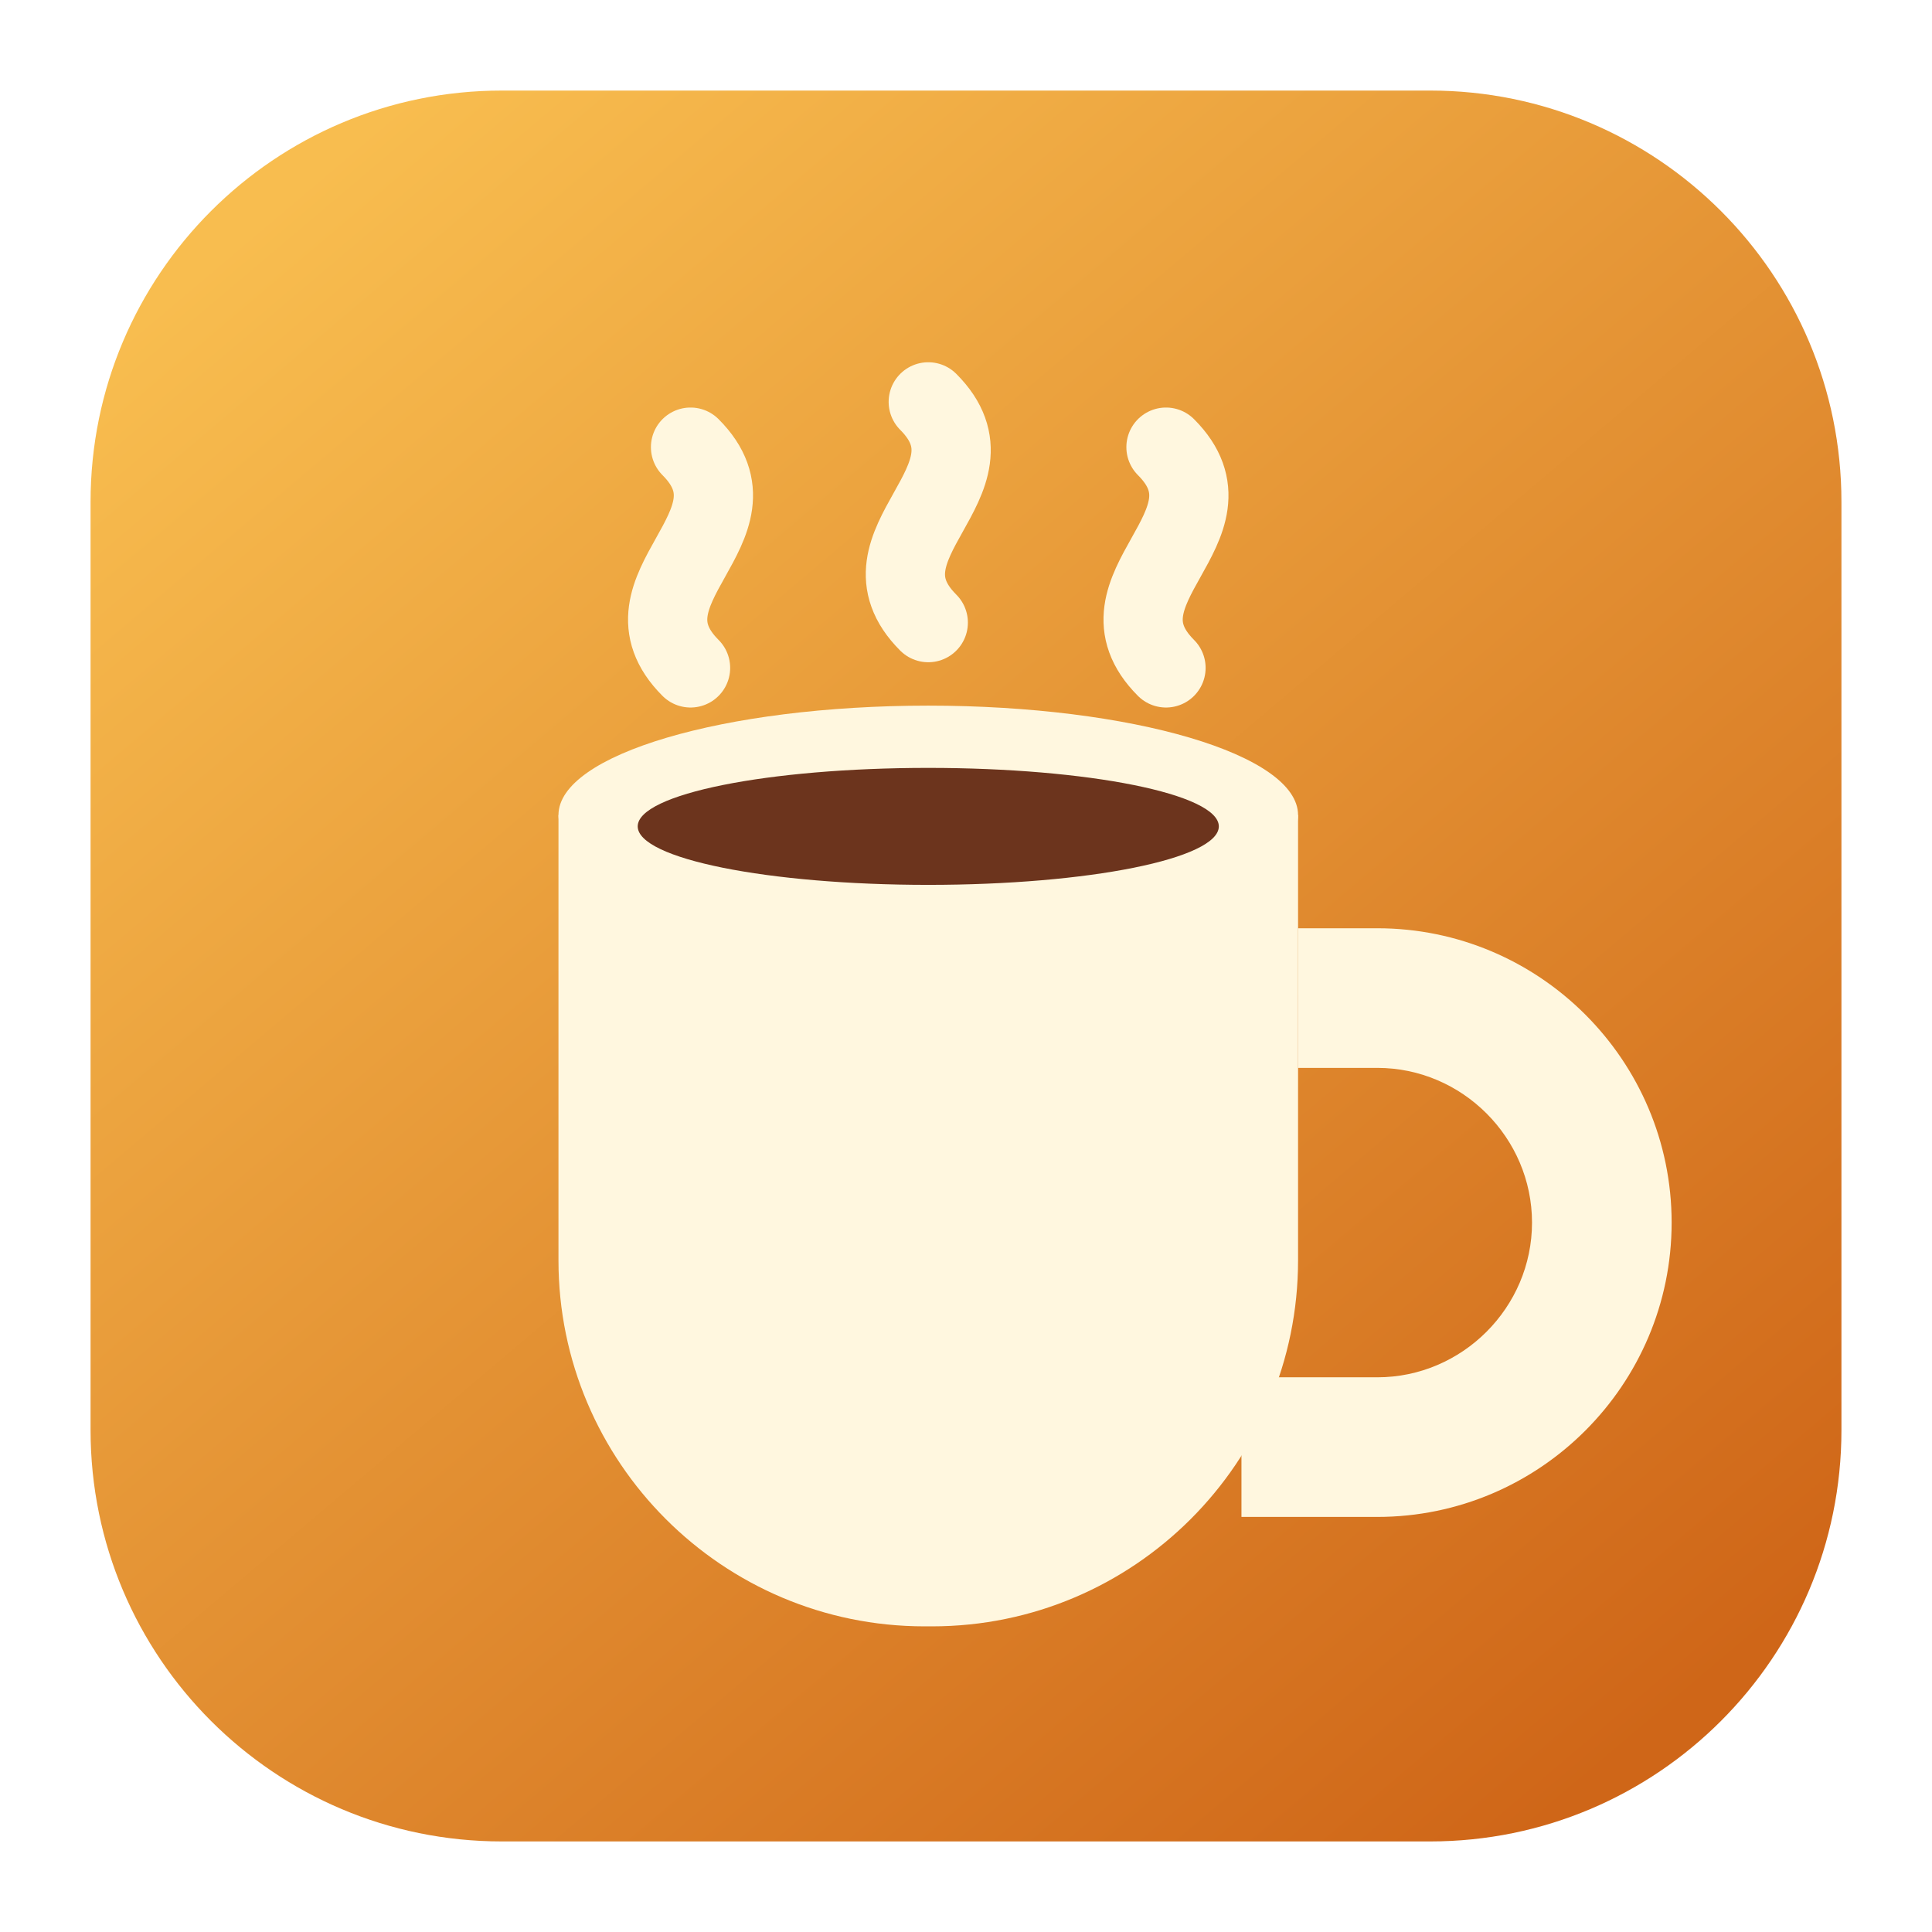
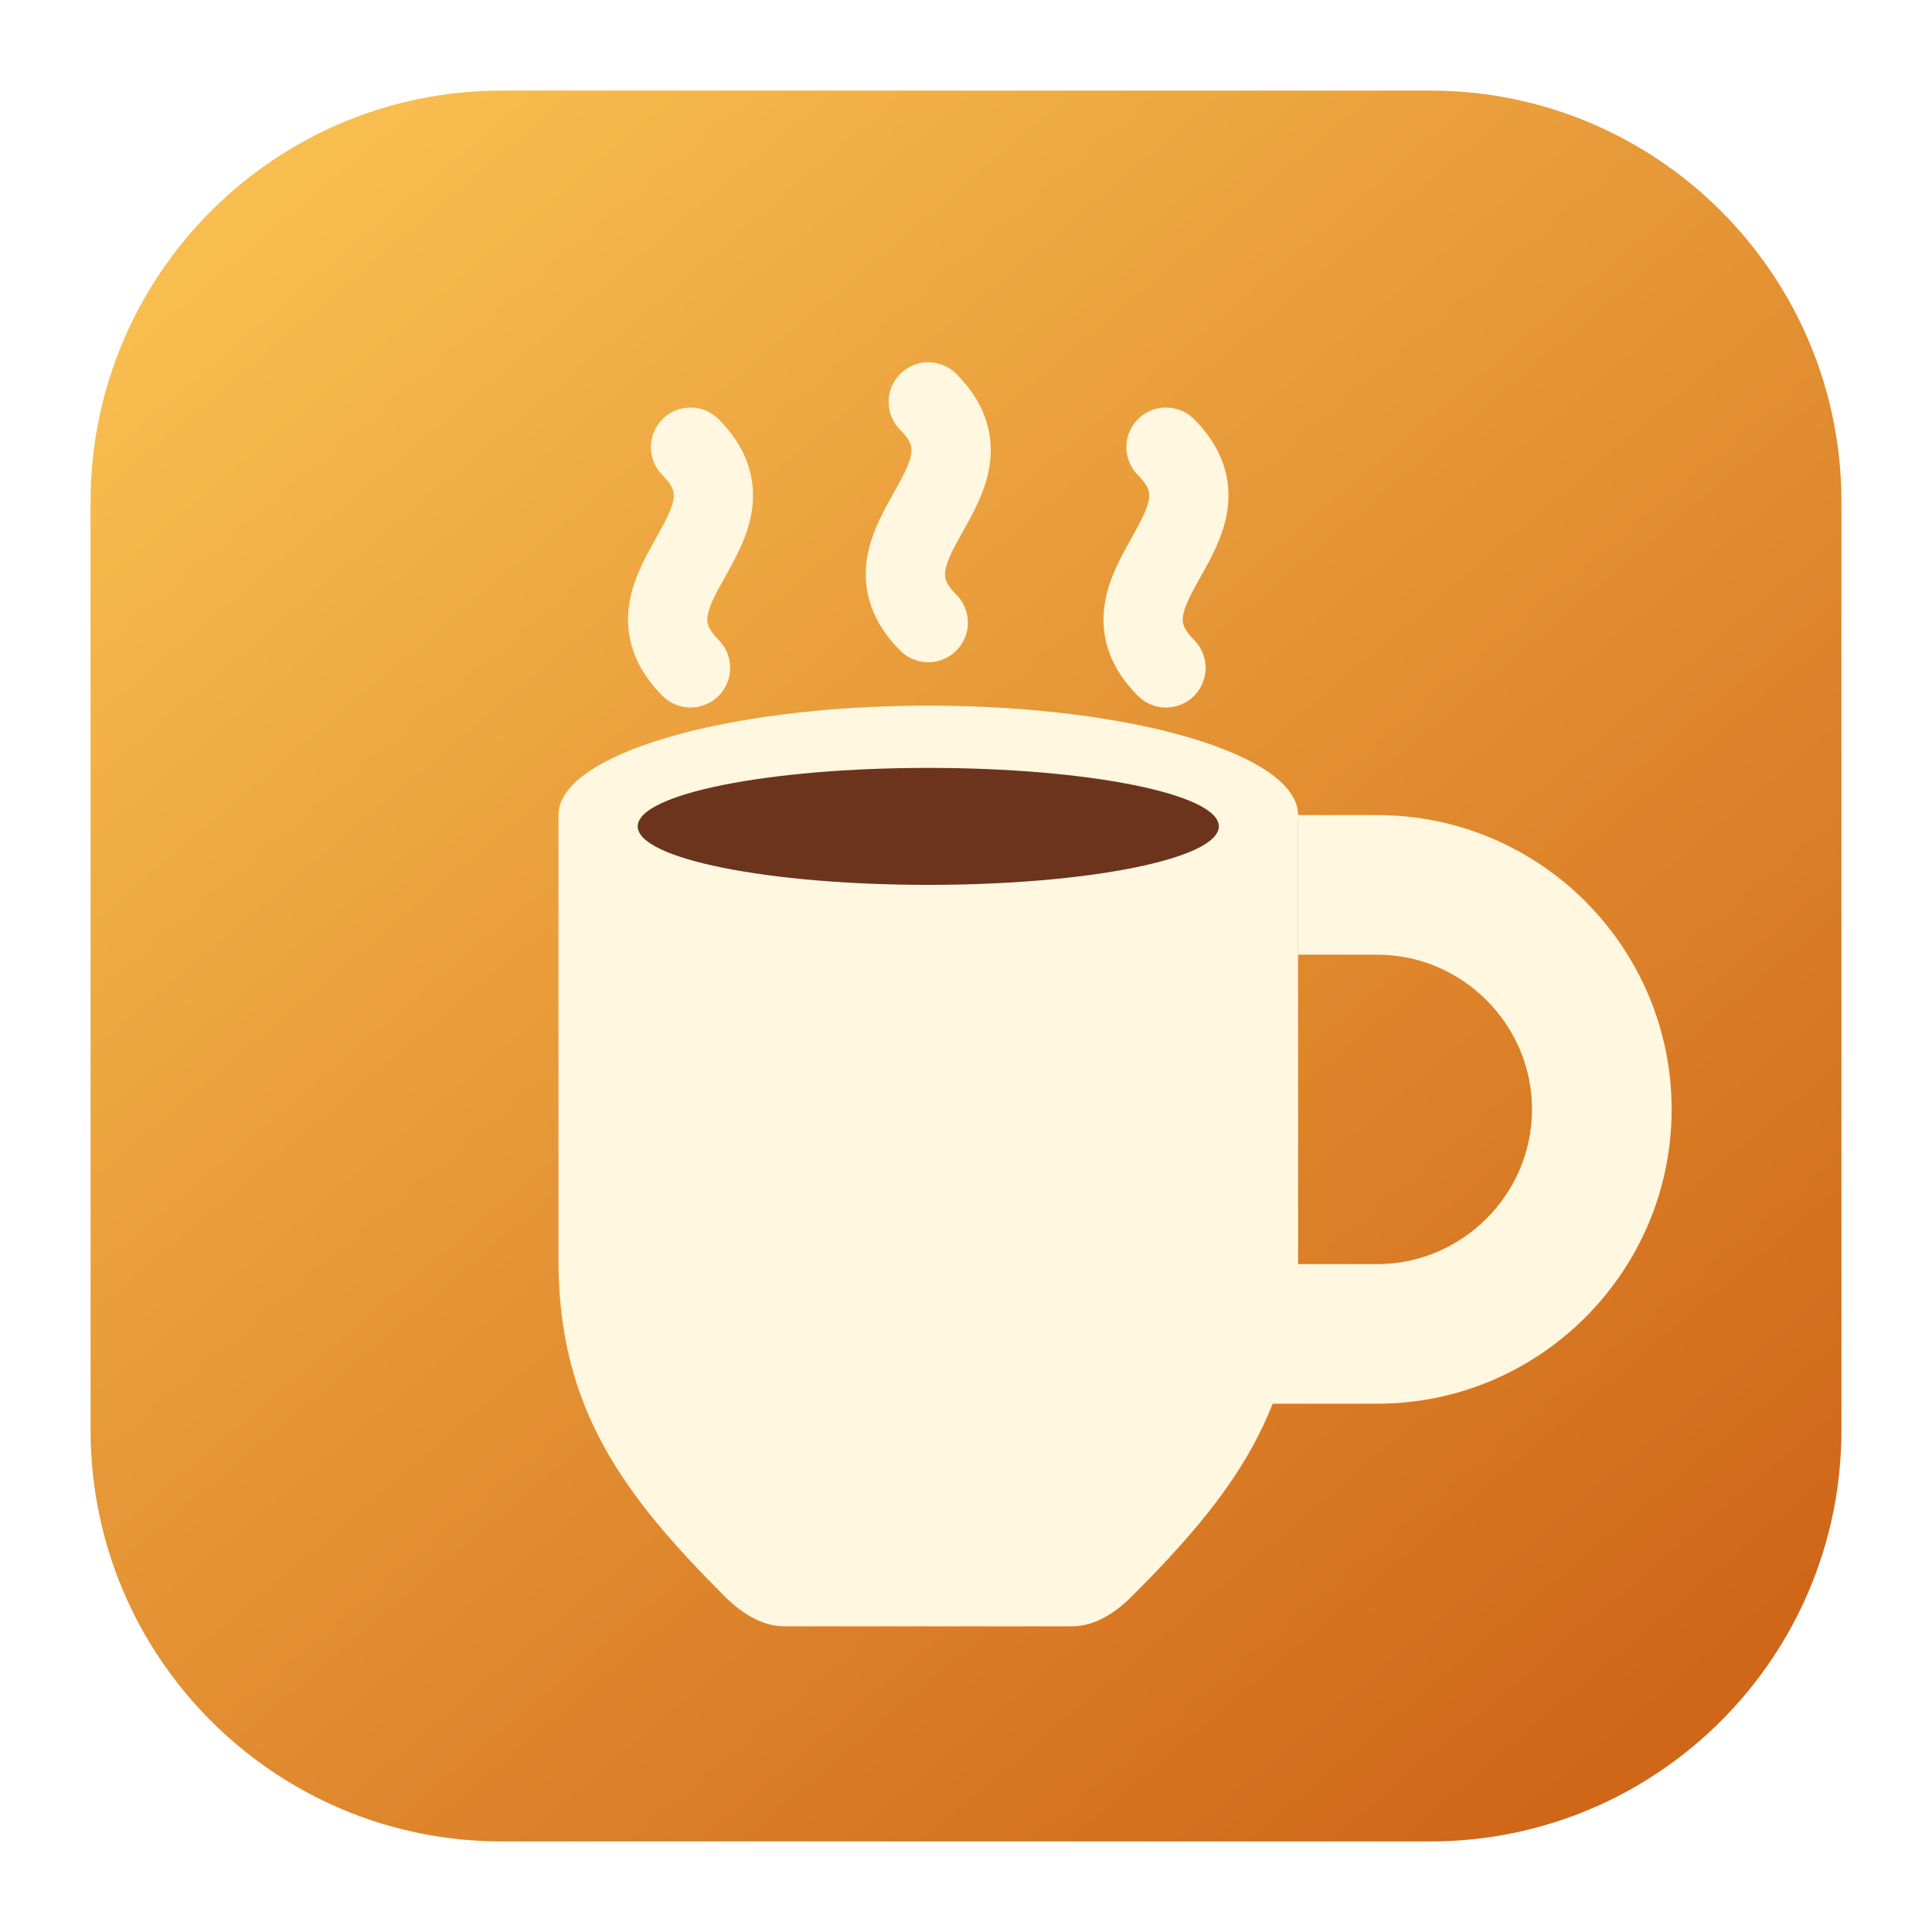
<svg xmlns="http://www.w3.org/2000/svg" viewBox="0 0 1024 1024">
  <defs>
    <linearGradient id="background" x1="160" y1="96" x2="864" y2="928" gradientUnits="userSpaceOnUse">
      <stop offset="0" stop-color="#f8bd4f" />
      <stop offset="1" stop-color="#cf6618" />
    </linearGradient>
  </defs>
  <rect x="48" y="48" width="928" height="928" rx="218" fill="url(#background)" />
-   <path d="M296 432h392v236c0 107-87 194-194 194h-4c-107 0-194-87-194-194V432z" fill="#fff7df" />
-   <path d="M688 492h42c86 0 156 70 156 156s-70 156-156 156h-72v-74h72c45 0 82-37 82-82s-37-82-82-82h-42v-74z" fill="#fff7df" />
+   <path d="M296 432H688V668C688 746 654 792 600 846Q584 862 568 862H416Q400 862 384 846C330 792 296 746 296 668V432Z" fill="#fff7df" />
+   <path d="M688 432h42c86 0 156 70 156 156s-70 156-156 156h-72v-74h72c45 0 82-37 82-82s-37-82-82-82h-42v-74z" fill="#fff7df" />
  <ellipse cx="492" cy="432" rx="196" ry="58" fill="#fff7df" />
  <ellipse cx="492" cy="438" rx="154" ry="31" fill="#6c341d" />
  <path d="M366 354c-42-42 42-75 0-117" fill="none" stroke="#fff7df" stroke-width="42" stroke-linecap="round" />
  <path d="M492 330c-42-42 42-75 0-117" fill="none" stroke="#fff7df" stroke-width="42" stroke-linecap="round" />
  <path d="M618 354c-42-42 42-75 0-117" fill="none" stroke="#fff7df" stroke-width="42" stroke-linecap="round" />
</svg>
